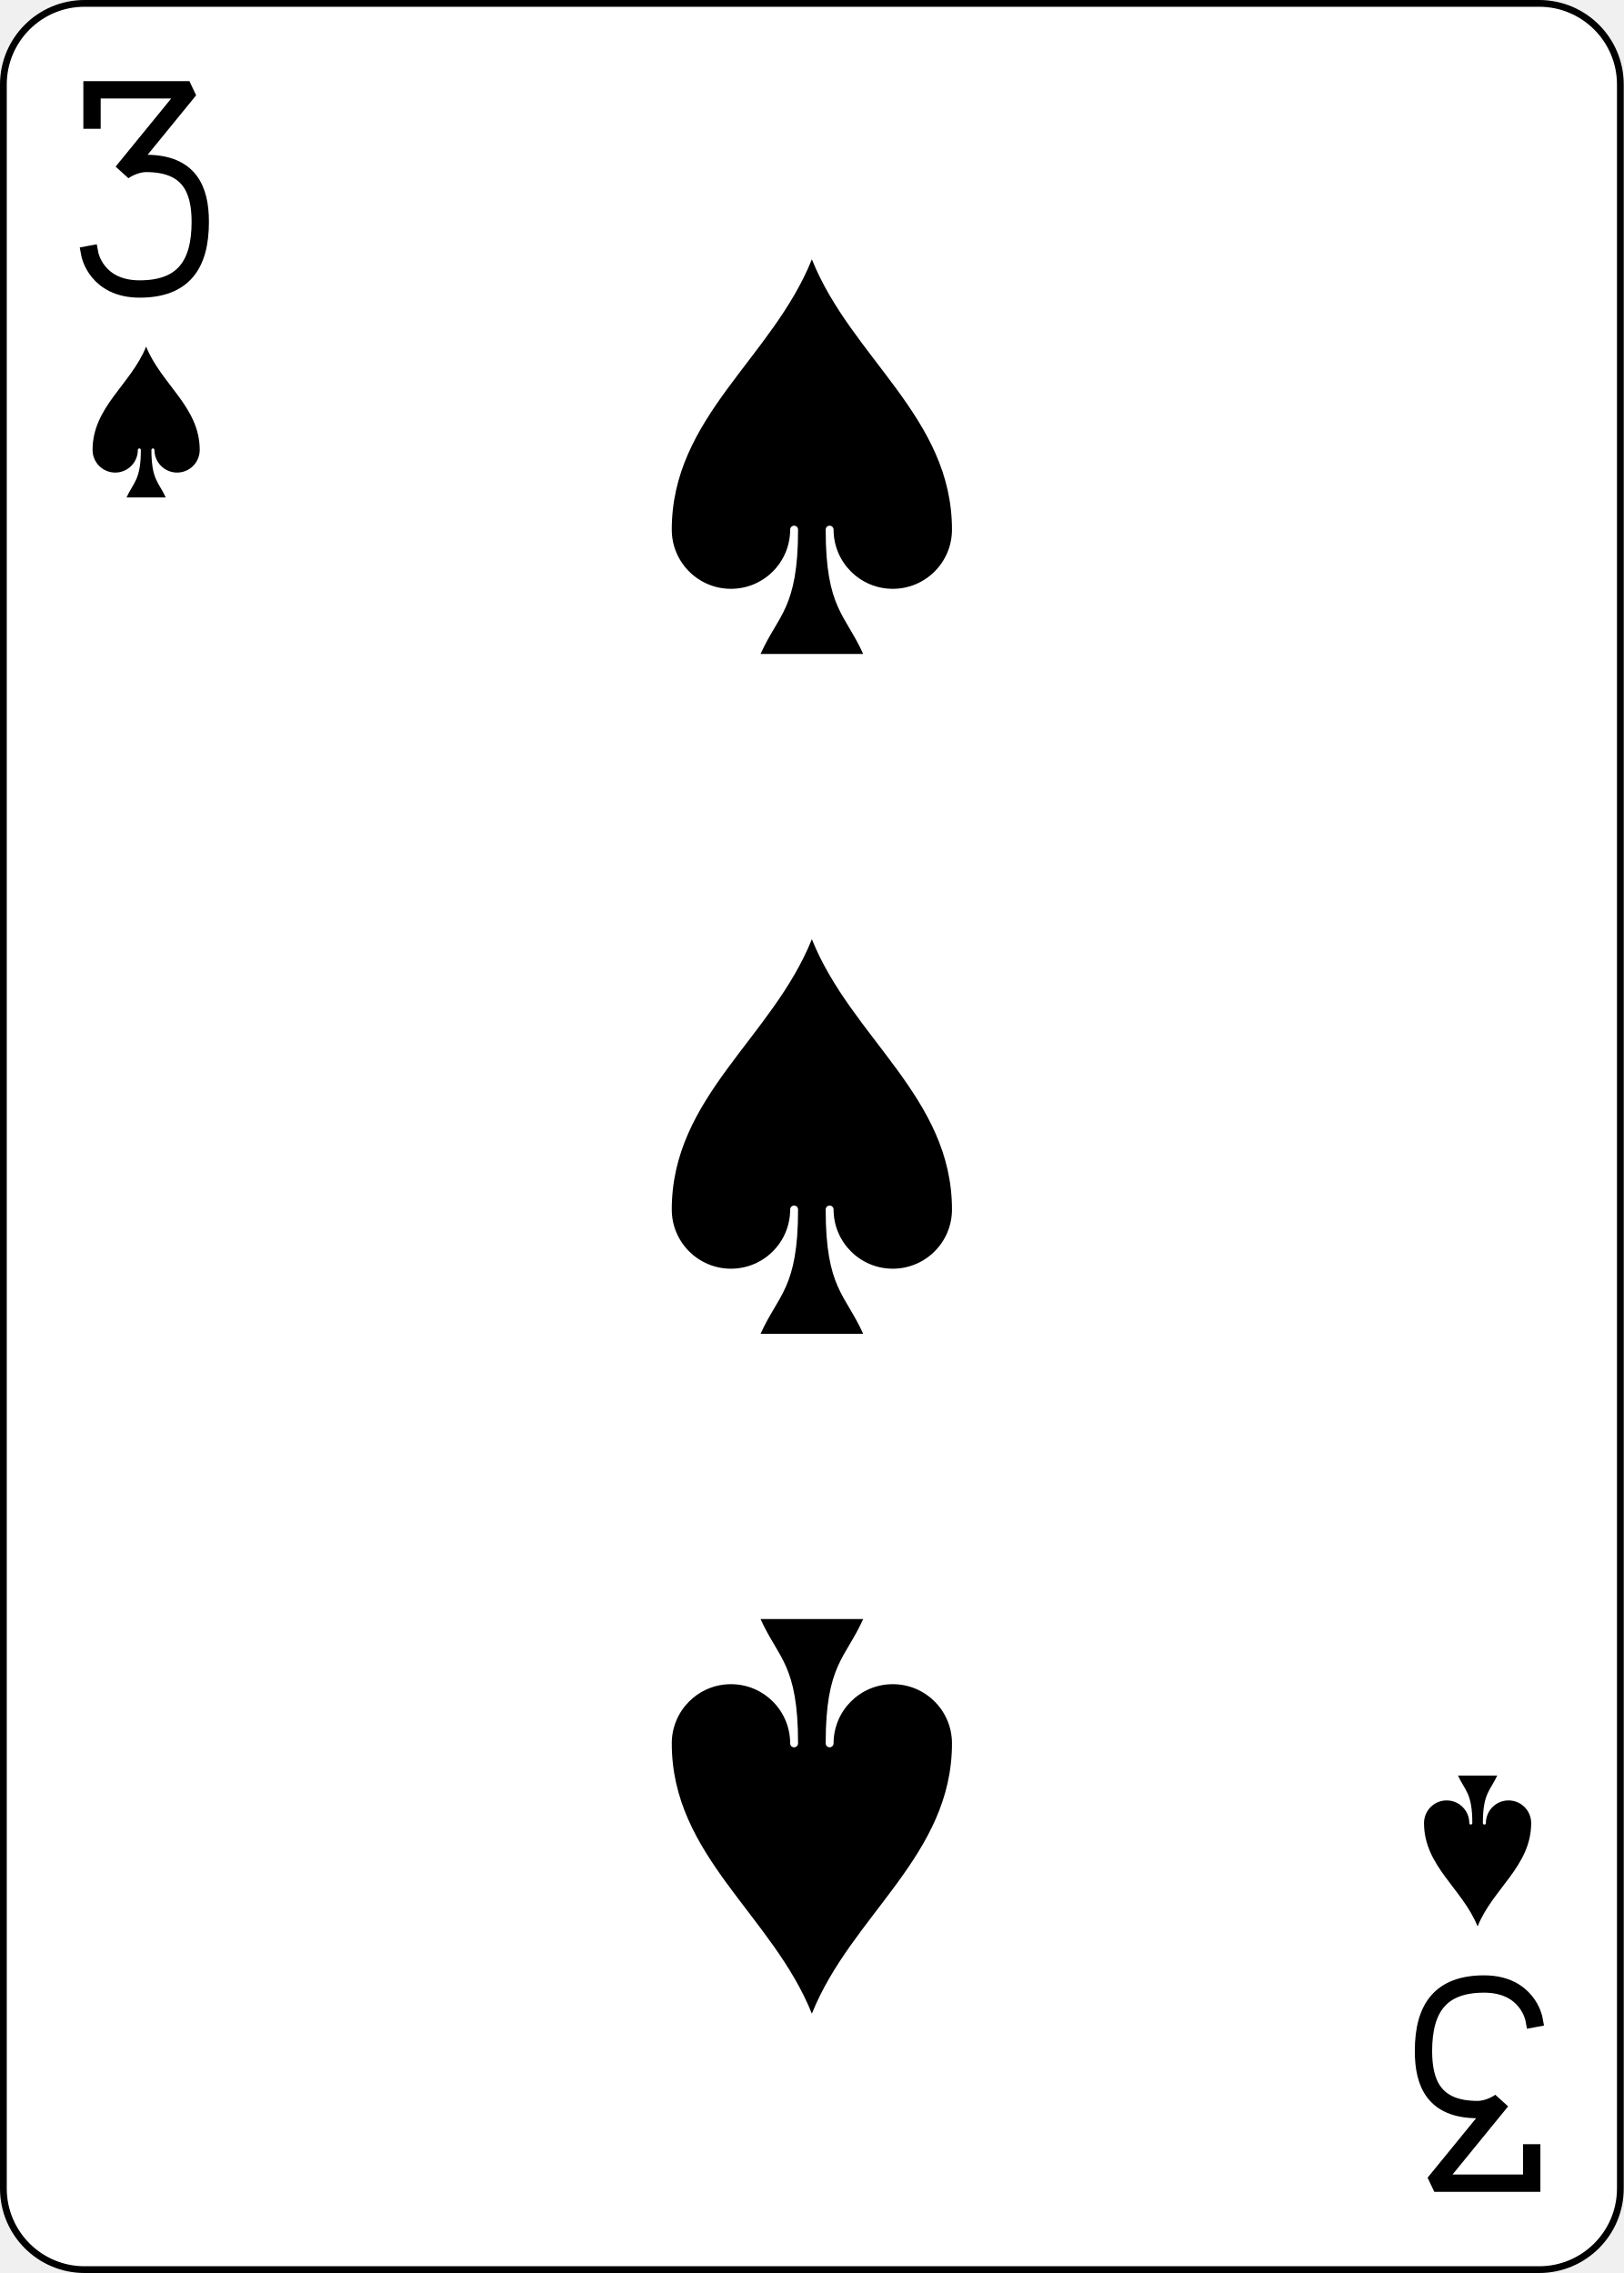
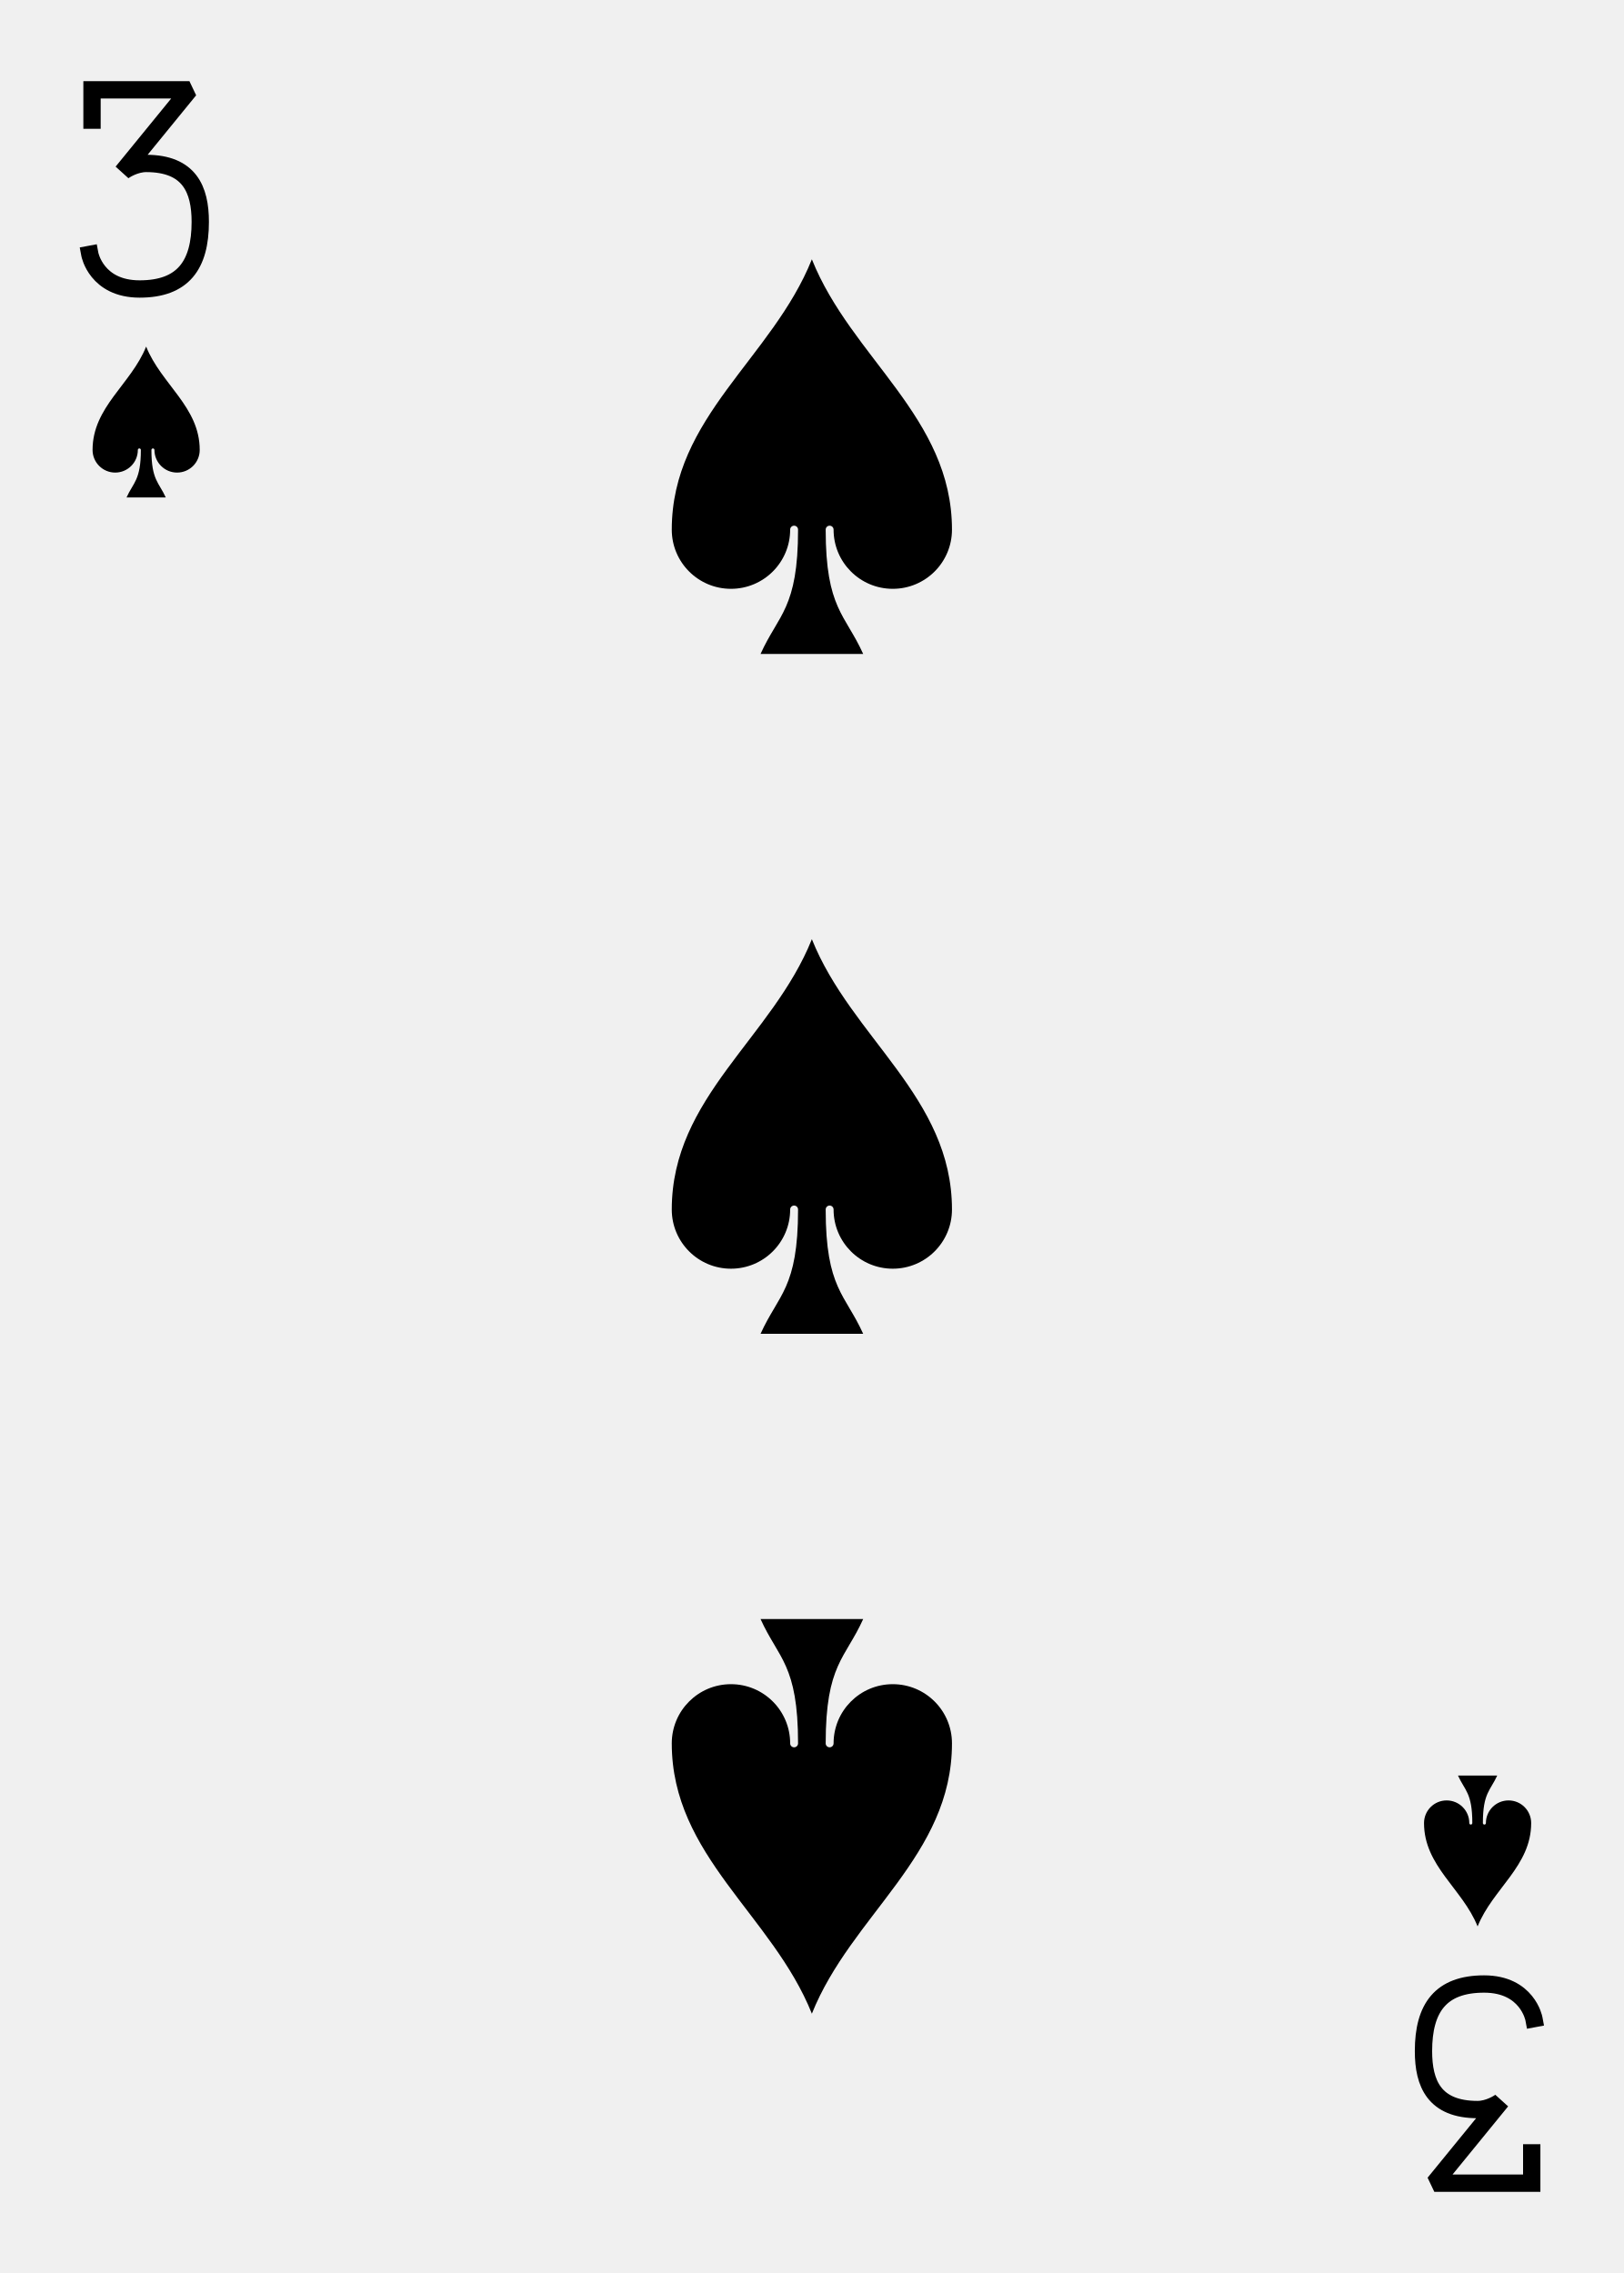
<svg xmlns="http://www.w3.org/2000/svg" xmlns:xlink="http://www.w3.org/1999/xlink" width="2.5in" height="3.5in" viewBox="-120 -168 240 336" preserveAspectRatio="none" class="card" face="3S">
  <symbol id="S3" viewBox="-500 -500 1000 1000" preserveAspectRatio="xMinYMid">
    <path d="M-250 -320L-250 -460L200 -460L-110 -80C-100 -90 -50 -120 0 -120C200 -120 250 0 250 150C250 350 170 460 -30 460C-230 460 -260 300 -260 300" stroke="black" stroke-width="80" stroke-linecap="square" stroke-miterlimit="1.5" fill="none" />
  </symbol>
  <symbol id="S" viewBox="-600 -600 1200 1200" preserveAspectRatio="xMinYMid">
    <path d="M0 -500C100 -250 355 -100 355 185A150 150 0 0 1 55 185A10 10 0 0 0 35 185C35 385 85 400 130 500L-130 500C-85 400 -35 385 -35 185A10 10 0 0 0 -55 185A150 150 0 0 1 -355 185C-355 -100 -100 -250 0 -500Z" fill="black" />
  </symbol>
-   <rect width="239" height="335" x="-119.5" y="-167.5" rx="12" ry="12" fill="white" stroke="black" />
  <use xlink:href="#S" height="70" width="70" x="-35" y="-35" />
  <use xlink:href="#S3" height="32" width="32" x="-114.4" y="-156" />
  <use xlink:href="#S" height="26.769" width="26.769" x="-111.784" y="-119" />
  <use xlink:href="#S" height="70" width="70" x="-35" y="-135.501" />
  <g transform="rotate(180)">
    <use xlink:href="#S3" height="32" width="32" x="-114.4" y="-156" />
    <use xlink:href="#S" height="26.769" width="26.769" x="-111.784" y="-119" />
    <use xlink:href="#S" height="70" width="70" x="-35" y="-135.501" />
  </g>
</svg>
